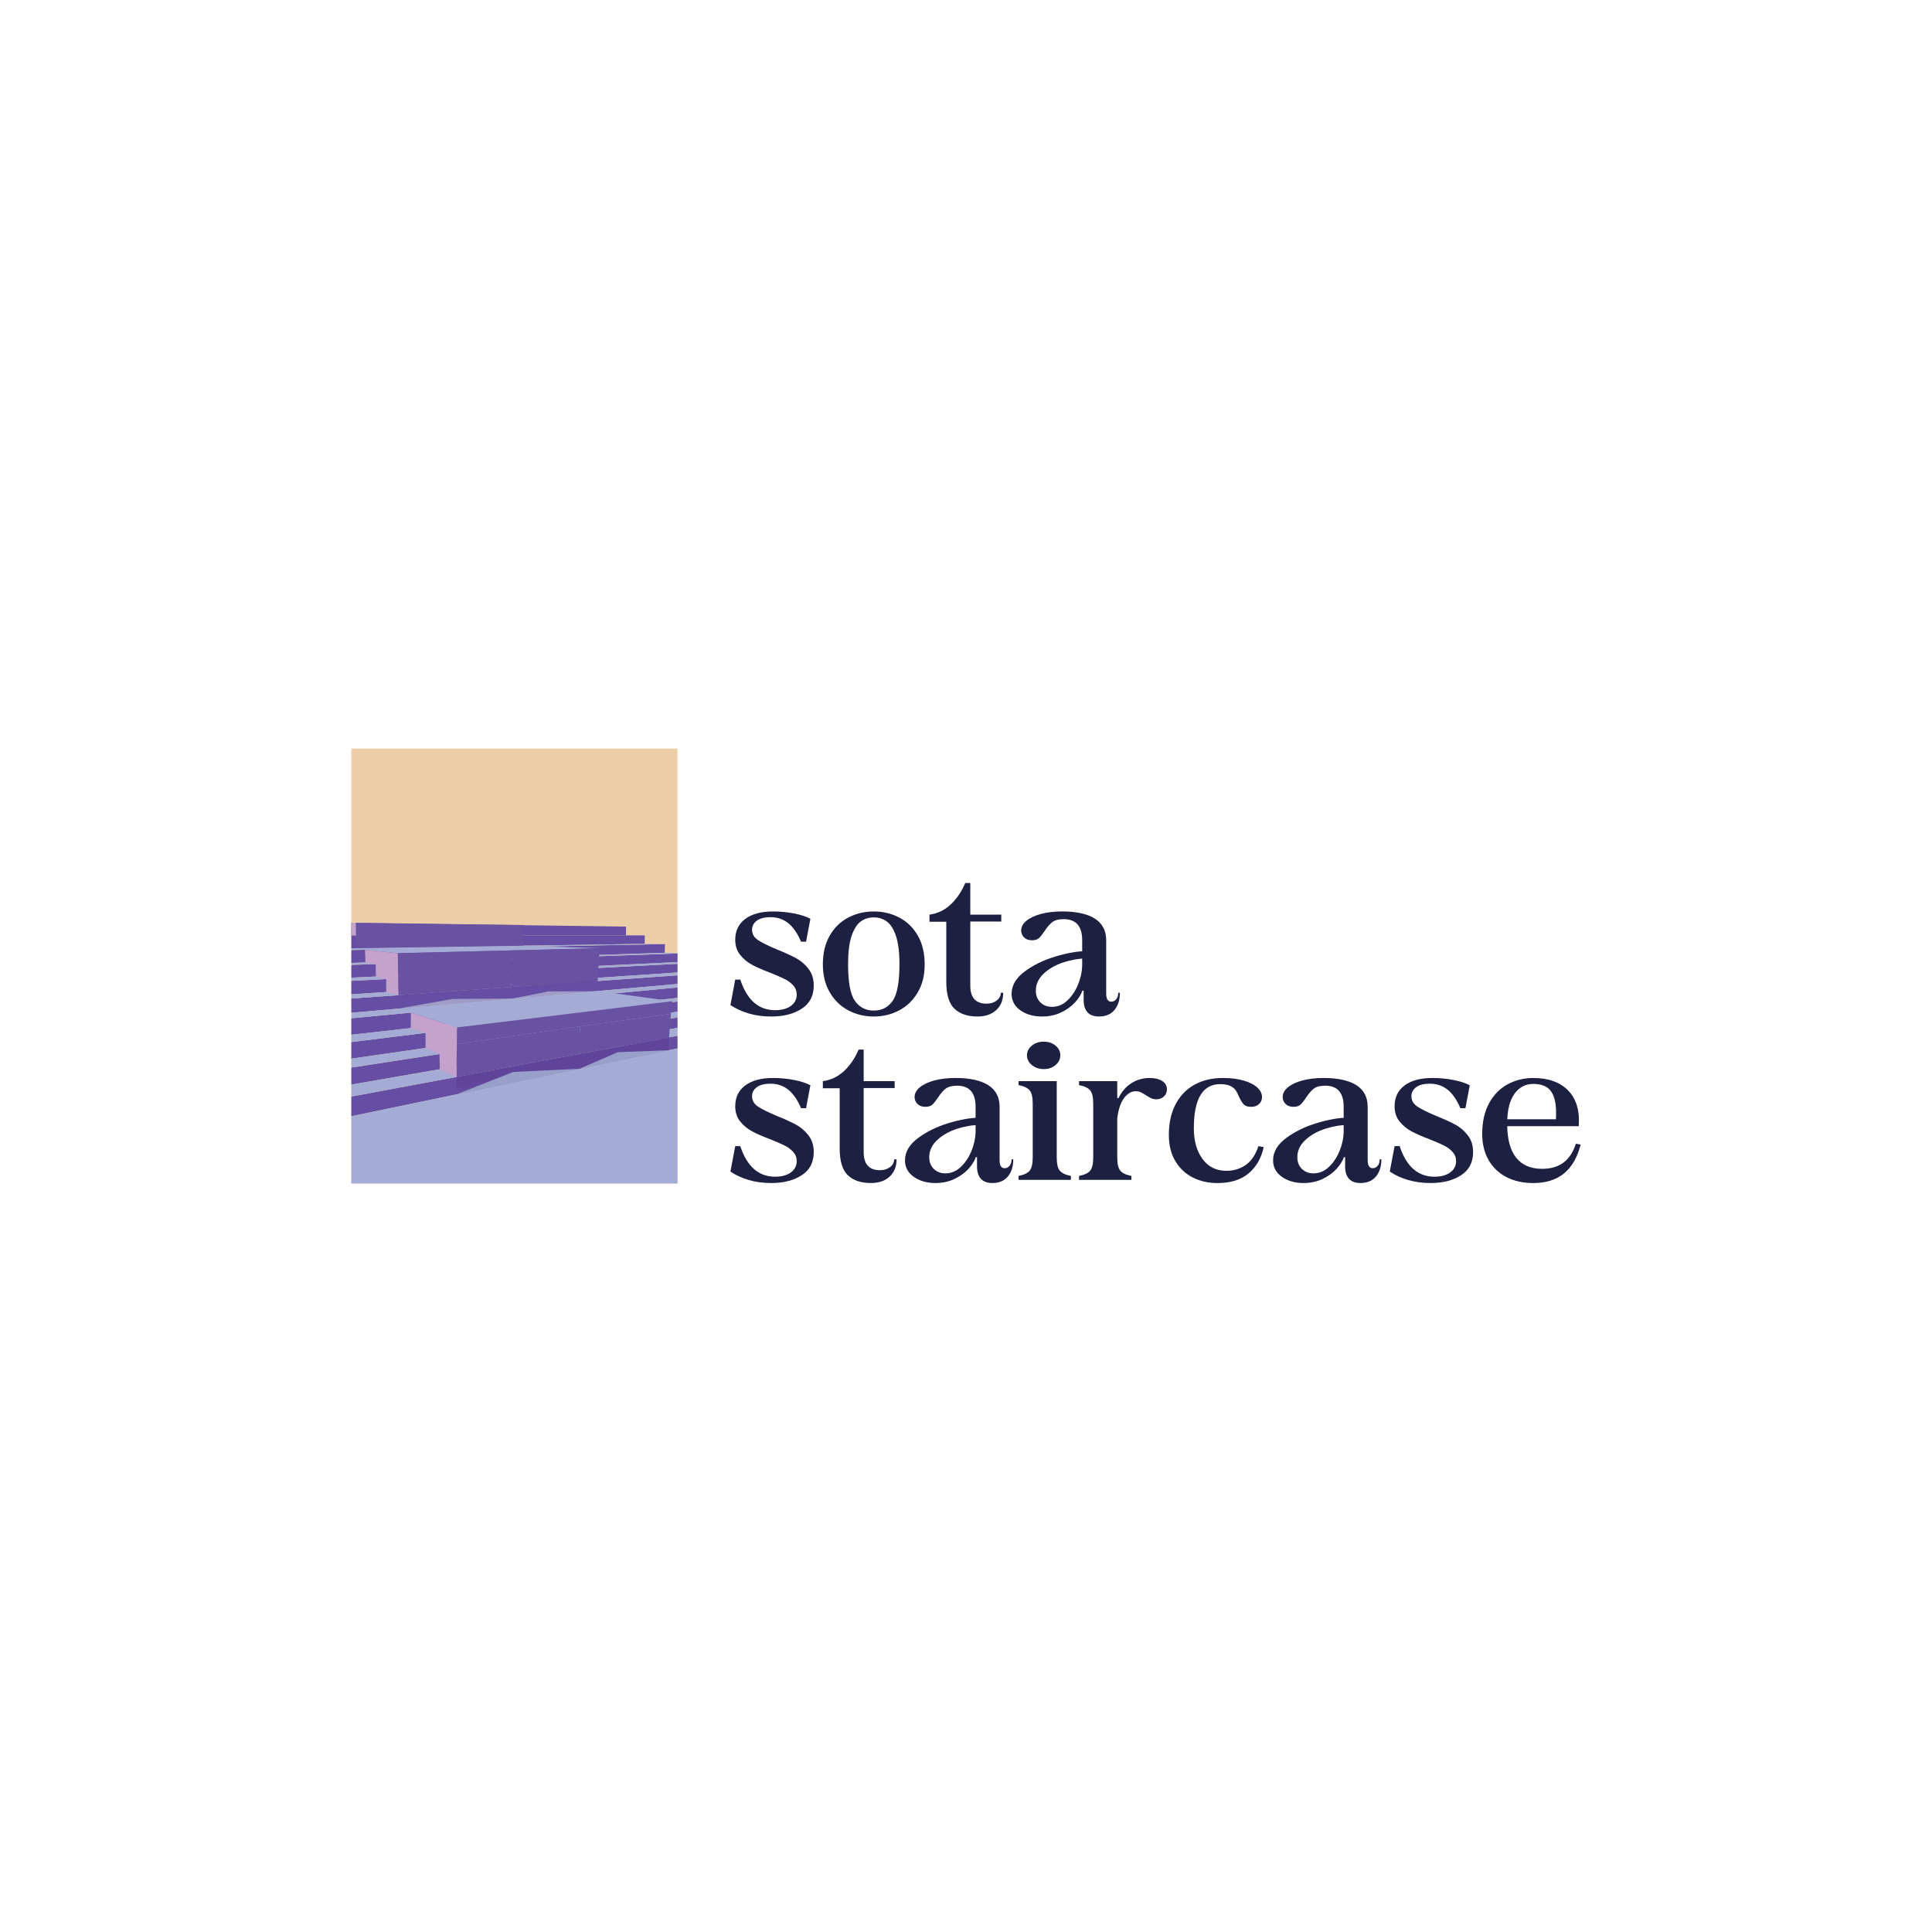
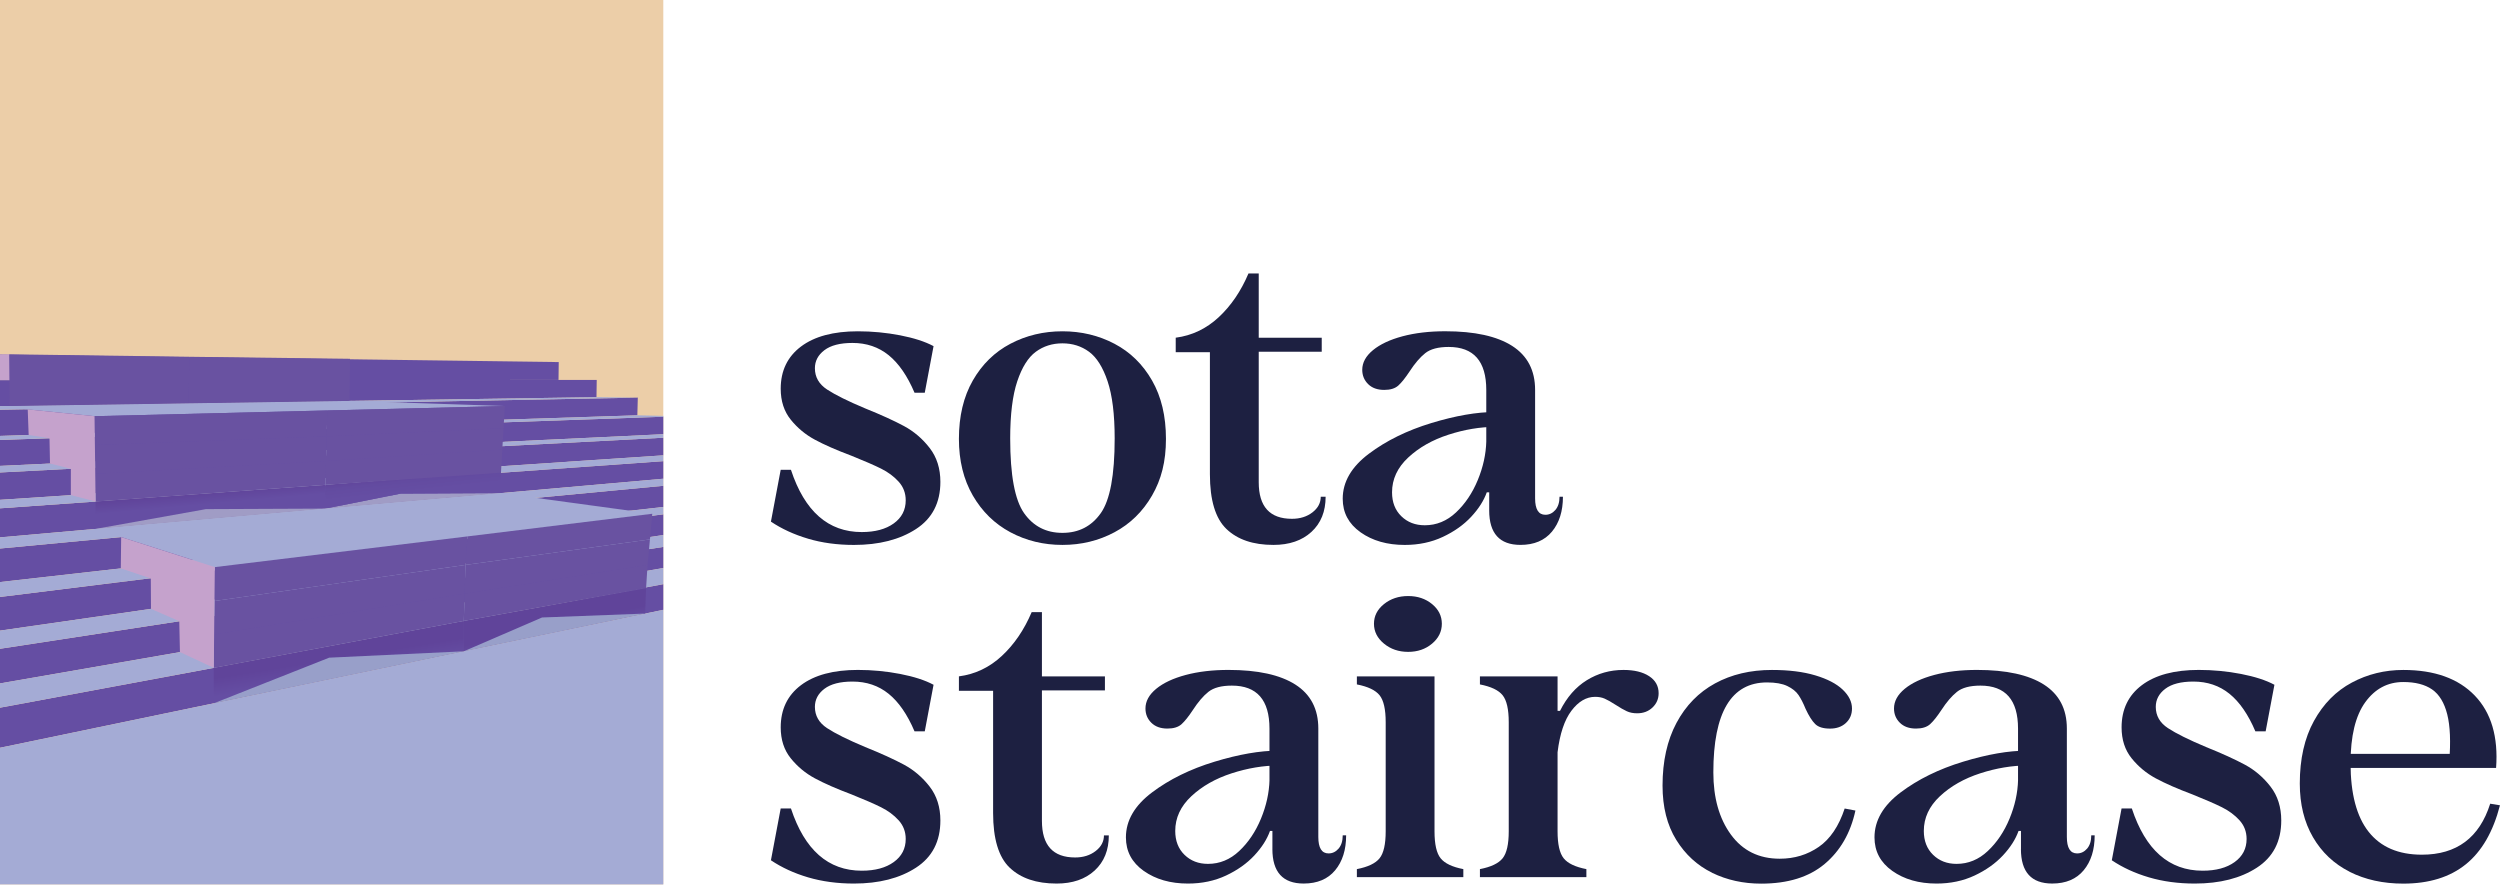
- <svg xmlns="http://www.w3.org/2000/svg" viewBox="0 0 2048 2048">
+ <svg xmlns="http://www.w3.org/2000/svg" viewBox="0 0 1303.14 461">
  <defs>
    <style>.cls-1{fill:#6952a1;}.cls-1,.cls-2,.cls-3,.cls-4,.cls-5,.cls-6,.cls-7,.cls-8,.cls-9,.cls-10,.cls-11,.cls-12,.cls-13{stroke-width:0px;}.cls-2{fill:url(#linear-gradient);}.cls-3{fill:#eccea8;}.cls-4{fill:#989fc9;}.cls-14{clip-path:url(#clippath-2);}.cls-5{fill:#1d2041;}.cls-15{isolation:isolate;}.cls-6{fill:#a4abd5;}.cls-7{fill:none;}.cls-16{clip-path:url(#clippath-1);}.cls-17{clip-path:url(#clippath-4);}.cls-8{fill:url(#linear-gradient-2);}.cls-9{fill:url(#linear-gradient-3);}.cls-18{clip-path:url(#clippath);}.cls-10{fill:#654ea3;}.cls-19{mix-blend-mode:luminosity;}.cls-20{clip-path:url(#clippath-3);}.cls-11{fill:#a09cc5;}.cls-12{fill:#c5a2cc;}.cls-21{clip-path:url(#clippath-5);}.cls-13{fill:url(#linear-gradient-4);}</style>
    <clipPath id="clippath">
-       <rect class="cls-7" x="372.43" y="793.5" width="345.75" height="461" />
+       <rect class="cls-7" x="0" width="345.75" height="461" />
    </clipPath>
    <clipPath id="clippath-1">
-       <rect class="cls-7" x="193.65" y="747.53" width="676" height="507" />
+       <rect class="cls-7" x="-178.78" y="-45.97" width="676" height="507" />
    </clipPath>
    <clipPath id="clippath-2">
-       <polygon class="cls-7" points="541.97 1058.61 479.77 1058.89 422.26 1069.19 422.26 1054.92 542.08 1046.22 541.97 1058.61" />
+       <polygon class="cls-7" points="169.54 265.11 107.34 265.39 49.83 275.69 49.83 261.42 169.65 252.72 169.54 265.11" />
    </clipPath>
-     <linearGradient id="linear-gradient" x1="-2157.94" y1="1531.69" x2="-2157.61" y2="1531.69" gradientTransform="translate(32593.08 -44177.5) rotate(-90) scale(20.96 -20.96)" gradientUnits="userSpaceOnUse">
+     <linearGradient id="linear-gradient" x1="-1240.86" y1="1027.19" x2="-1240.53" y2="1027.19" gradientTransform="translate(21644.15 -25744.93) rotate(-90) scale(20.96 -20.96)" gradientUnits="userSpaceOnUse">
      <stop offset="0" stop-color="#654ea3" />
      <stop offset=".1" stop-color="#654ea3" />
      <stop offset="1" stop-color="#60449a" />
    </linearGradient>
    <clipPath id="clippath-3">
-       <polygon class="cls-7" points="614.18 1133 544 1136.33 483.86 1160.1 483.86 1141.63 614.18 1117.15 614.18 1133" />
+       <polygon class="cls-7" points="241.75 339.5 171.57 342.83 111.43 366.6 111.43 348.13 241.75 323.65 241.75 339.5" />
    </clipPath>
-     <linearGradient id="linear-gradient-2" x1="-2153.38" y1="1559.97" x2="-2153.05" y2="1559.97" gradientTransform="translate(46485.75 -62268.46) rotate(-90) scale(29.45 -29.45)" gradientUnits="userSpaceOnUse">
+     <linearGradient id="linear-gradient-2" x1="-1238.02" y1="1037.39" x2="-1237.69" y2="1037.39" gradientTransform="translate(30724.87 -36107.16) rotate(-90) scale(29.45 -29.45)" gradientUnits="userSpaceOnUse">
      <stop offset="0" stop-color="#654ea3" />
      <stop offset=".79" stop-color="#61469c" />
      <stop offset="1" stop-color="#60449a" />
    </linearGradient>
    <clipPath id="clippath-4">
-       <polygon class="cls-7" points="708.72 1113.33 654.96 1115.38 614.18 1133 614.18 1117.15 709.21 1100.05 708.72 1113.33" />
+       <polygon class="cls-7" points="336.29 319.83 282.53 321.88 241.75 339.5 241.75 323.65 336.78 306.55 336.29 319.83" />
    </clipPath>
-     <linearGradient id="linear-gradient-3" x1="-2155.33" y1="1573.19" x2="-2155" y2="1573.19" gradientTransform="translate(52474.75 -69861.66) rotate(-90) scale(32.94 -32.94)" gradientUnits="userSpaceOnUse">
+     <linearGradient id="linear-gradient-3" x1="-1239.42" y1="1045.42" x2="-1239.09" y2="1045.42" gradientTransform="translate(34720.07 -40489.76) rotate(-90) scale(32.94 -32.94)" gradientUnits="userSpaceOnUse">
      <stop offset="0" stop-color="#654ea3" />
      <stop offset=".65" stop-color="#62499e" />
      <stop offset="1" stop-color="#60449a" />
    </linearGradient>
    <clipPath id="clippath-5">
-       <polygon class="cls-7" points="633.4 1050.53 581.23 1050.81 541.97 1058.61 542.08 1046.22 633.57 1039 633.4 1050.53" />
+       <polygon class="cls-7" points="260.97 257.03 208.8 257.31 169.54 265.11 169.65 252.72 261.14 245.5 260.97 257.03" />
    </clipPath>
-     <linearGradient id="linear-gradient-4" x1="-2156.46" y1="1560.45" x2="-2156.13" y2="1560.45" gradientTransform="translate(44286.96 -59334.84) rotate(-90) scale(28 -28)" gradientUnits="userSpaceOnUse">
+     <linearGradient id="linear-gradient-4" x1="-1242.72" y1="1040.77" x2="-1242.39" y2="1040.77" gradientTransform="translate(29361.37 -34539.78) rotate(-90) scale(28 -28)" gradientUnits="userSpaceOnUse">
      <stop offset="0" stop-color="#654ea3" />
      <stop offset=".63" stop-color="#634ba0" />
      <stop offset="1" stop-color="#60449a" />
    </linearGradient>
  </defs>
  <g class="cls-15">
    <g id="logos">
      <g id="alternate_horizontal">
        <g id="alt_horizontal_dark_on_trans">
          <g id="text" class="cls-19">
-             <path class="cls-5" d="M793.62,1074.29c-7.3-2.16-13.74-5.13-19.34-8.89l5.09-27h5.35c7.13,21.63,19.43,32.44,36.91,32.44,6.96,0,12.51-1.5,16.67-4.5,4.16-3,6.24-7.01,6.24-12.04,0-3.77-1.23-7.01-3.69-9.73-2.46-2.72-5.52-4.99-9.16-6.8-3.65-1.81-8.78-4.04-15.4-6.7-7.81-2.93-14.17-5.72-19.09-8.37-4.92-2.65-9.12-6.14-12.6-10.46-3.48-4.32-5.22-9.7-5.22-16.12,0-9.35,3.52-16.67,10.56-21.98,7.04-5.3,16.93-7.95,29.65-7.95,7.46,0,14.8.7,22.02,2.09,7.21,1.4,13.02,3.28,17.44,5.65l-4.58,24.28h-5.34c-3.73-8.79-8.23-15.31-13.49-19.57-5.26-4.25-11.54-6.38-18.84-6.38-6.45,0-11.33,1.26-14.64,3.77s-4.96,5.65-4.96,9.42c0,4.61,2.12,8.3,6.36,11.09,4.24,2.79,10.86,6.07,19.85,9.84,8.31,3.35,15.06,6.42,20.24,9.21,5.17,2.79,9.63,6.59,13.36,11.41,3.73,4.81,5.6,10.71,5.6,17.69,0,10.88-4.24,19.08-12.73,24.59-8.49,5.51-19.26,8.27-32.33,8.27-8.65,0-16.63-1.08-23.93-3.25Z" />
-             <path class="cls-5" d="M899.12,1070.95c-8.23-4.4-14.76-10.78-19.6-19.15-4.84-8.37-7.25-18.21-7.25-29.51,0-11.86,2.42-22.01,7.25-30.46,4.84-8.44,11.37-14.83,19.6-19.15,8.23-4.32,17.26-6.49,27.11-6.49s18.88,2.17,27.11,6.49c8.23,4.33,14.76,10.71,19.6,19.15,4.84,8.44,7.25,18.6,7.25,30.46s-2.42,21.14-7.25,29.51c-4.84,8.37-11.37,14.76-19.6,19.15-8.23,4.39-17.27,6.59-27.11,6.59s-18.88-2.2-27.11-6.59ZM946.21,1061c4.84-6.83,7.25-19.81,7.25-38.93,0-12.56-1.23-22.5-3.69-29.83-2.46-7.33-5.69-12.45-9.67-15.38-3.99-2.93-8.61-4.39-13.87-4.39s-9.89,1.46-13.87,4.39c-3.99,2.93-7.21,8.06-9.67,15.38-2.46,7.33-3.69,17.27-3.69,29.83,0,19.12,2.42,32.1,7.25,38.93,4.84,6.84,11.49,10.26,19.98,10.26s15.14-3.42,19.98-10.26Z" />
-             <path class="cls-5" d="M1011.75,1069.27c-5.77-5.51-8.65-15.03-8.65-28.57v-63.63h-17.82v-7.54c8.48-1.12,15.95-4.67,22.4-10.67,6.45-6,11.62-13.61,15.53-22.82h5.34v108.84c0,12.7,5.77,19.05,17.31,19.05,4.24,0,7.8-1.12,10.69-3.35,2.88-2.23,4.33-4.95,4.33-8.16h2.54c0,7.68-2.46,13.78-7.38,18.32-4.92,4.53-11.54,6.8-19.85,6.8-10.52,0-18.67-2.76-24.43-8.27ZM1012.01,969.53h49.38v7.33h-49.38v-7.33Z" />
-             <path class="cls-5" d="M1081.62,1070.95c-6.2-4.4-9.29-10.22-9.29-17.48,0-8.79,4.54-16.6,13.62-23.44,9.08-6.83,19.94-12.17,32.58-16.01,12.64-3.84,23.71-5.76,33.22-5.76l.25,7.75c-7.98,0-16.16,1.36-24.56,4.08-8.4,2.72-15.4,6.7-21,11.93-5.6,5.23-8.4,11.27-8.4,18.11,0,5.17,1.61,9.31,4.84,12.46,3.22,3.14,7.29,4.71,12.22,4.71,6.11,0,11.54-2.23,16.29-6.7,4.75-4.46,8.53-10.08,11.33-16.85,2.8-6.77,4.28-13.5,4.45-20.2h4.07v26.58h-3.82c-1.53,4.33-4.24,8.58-8.15,12.77-3.91,4.19-8.83,7.68-14.76,10.46-5.94,2.79-12.56,4.19-19.85,4.19-9.16,0-16.84-2.2-23.04-6.59ZM1148.69,1059.54v-11.09l-1.53-10.88v-40.82c0-14.93-6.53-22.4-19.6-22.4-5.43,0-9.51,1.08-12.22,3.24-2.72,2.17-5.43,5.34-8.15,9.52-2.21,3.35-4.16,5.79-5.85,7.33-1.7,1.54-4.16,2.3-7.38,2.3-3.56,0-6.36-1.01-8.4-3.04-2.04-2.02-3.05-4.5-3.05-7.43,0-3.77,1.87-7.19,5.6-10.26,3.73-3.07,8.87-5.47,15.4-7.22,6.53-1.74,13.96-2.62,22.27-2.62,15.27,0,26.89,2.55,34.87,7.64,7.97,5.1,11.96,12.74,11.96,22.92v56.52c0,5.72,1.78,8.58,5.35,8.58,2.04,0,3.77-.84,5.22-2.51,1.44-1.67,2.16-3.98,2.16-6.91h1.78c0,7.54-1.91,13.61-5.73,18.21-3.82,4.6-9.29,6.91-16.42,6.91-10.86,0-16.29-6-16.29-18Z" />
-             <path class="cls-5" d="M793.62,1250.82c-7.3-2.16-13.74-5.13-19.34-8.9l5.09-27h5.35c7.13,21.63,19.43,32.44,36.91,32.44,6.96,0,12.51-1.5,16.67-4.5,4.16-3,6.24-7.01,6.24-12.04,0-3.77-1.23-7.01-3.69-9.73-2.46-2.72-5.52-4.99-9.16-6.8-3.65-1.81-8.78-4.05-15.4-6.7-7.81-2.93-14.17-5.72-19.09-8.37-4.92-2.65-9.12-6.14-12.6-10.47-3.48-4.32-5.22-9.7-5.22-16.12,0-9.35,3.52-16.67,10.56-21.98,7.04-5.3,16.93-7.95,29.65-7.95,7.46,0,14.8.7,22.02,2.09,7.21,1.4,13.02,3.28,17.44,5.65l-4.58,24.28h-5.34c-3.73-8.79-8.23-15.31-13.49-19.57-5.26-4.26-11.54-6.38-18.84-6.38-6.45,0-11.33,1.26-14.64,3.77-3.31,2.51-4.96,5.65-4.96,9.42,0,4.6,2.12,8.3,6.36,11.09,4.24,2.79,10.86,6.07,19.85,9.84,8.31,3.35,15.06,6.42,20.24,9.21,5.17,2.79,9.63,6.59,13.36,11.41,3.73,4.81,5.6,10.71,5.6,17.69,0,10.88-4.24,19.08-12.73,24.59-8.49,5.51-19.26,8.27-32.33,8.27-8.65,0-16.63-1.08-23.93-3.24Z" />
-             <path class="cls-5" d="M898.74,1245.8c-5.77-5.51-8.65-15.04-8.65-28.57v-63.63h-17.82v-7.54c8.48-1.12,15.95-4.67,22.4-10.68,6.45-6,11.62-13.61,15.53-22.81h5.34v108.84c0,12.7,5.77,19.05,17.31,19.05,4.24,0,7.8-1.12,10.69-3.35,2.88-2.23,4.33-4.95,4.33-8.16h2.54c0,7.68-2.46,13.78-7.38,18.31-4.92,4.53-11.54,6.8-19.85,6.8-10.52,0-18.67-2.76-24.43-8.27ZM899,1146.06h49.38v7.33h-49.38v-7.33Z" />
-             <path class="cls-5" d="M968.61,1247.47c-6.2-4.4-9.29-10.22-9.29-17.48,0-8.79,4.54-16.6,13.62-23.44,9.08-6.83,19.94-12.17,32.58-16.01,12.64-3.84,23.71-5.76,33.22-5.76l.25,7.74c-7.98,0-16.16,1.36-24.56,4.08s-15.4,6.7-21,11.93c-5.6,5.23-8.4,11.27-8.4,18.11,0,5.16,1.61,9.31,4.84,12.45,3.22,3.14,7.29,4.71,12.22,4.71,6.11,0,11.54-2.23,16.29-6.7,4.75-4.46,8.53-10.08,11.33-16.85,2.8-6.77,4.28-13.5,4.46-20.2h4.07v26.58h-3.82c-1.53,4.33-4.24,8.58-8.14,12.77-3.91,4.19-8.83,7.68-14.76,10.47-5.94,2.79-12.56,4.19-19.85,4.19-9.16,0-16.84-2.2-23.04-6.59ZM1035.68,1236.07v-11.09l-1.53-10.88v-40.82c0-14.93-6.54-22.4-19.6-22.4-5.43,0-9.5,1.08-12.22,3.24-2.72,2.16-5.43,5.34-8.14,9.52-2.21,3.35-4.16,5.79-5.85,7.33-1.7,1.54-4.16,2.3-7.38,2.3-3.56,0-6.36-1.01-8.4-3.04-2.04-2.02-3.05-4.5-3.05-7.43,0-3.77,1.87-7.18,5.6-10.26,3.73-3.07,8.87-5.47,15.4-7.22,6.53-1.74,13.96-2.62,22.27-2.62,15.27,0,26.89,2.55,34.87,7.64,7.97,5.1,11.96,12.73,11.96,22.92v56.51c0,5.72,1.78,8.58,5.34,8.58,2.04,0,3.77-.84,5.22-2.51,1.44-1.67,2.16-3.98,2.16-6.91h1.78c0,7.54-1.91,13.61-5.73,18.21-3.82,4.6-9.29,6.91-16.42,6.91-10.86,0-16.29-6-16.29-18Z" />
-             <path class="cls-5" d="M1079.71,1250.72v-4.19c5.77-1.12,9.71-3,11.84-5.65,2.12-2.65,3.18-7.33,3.18-14.02v-56.93c0-6.7-1.06-11.37-3.18-14.02-2.12-2.65-6.07-4.53-11.84-5.65v-4.19h40.47v80.79c0,6.7,1.06,11.38,3.18,14.02,2.12,2.65,6.07,4.54,11.84,5.65v4.19h-55.49ZM1093.84,1129c-3.48-2.86-5.22-6.31-5.22-10.36s1.74-7.46,5.22-10.26c3.48-2.79,7.68-4.19,12.6-4.19s9.08,1.4,12.47,4.19c3.39,2.79,5.09,6.21,5.09,10.26s-1.7,7.5-5.09,10.36c-3.4,2.86-7.55,4.29-12.47,4.29s-9.12-1.43-12.6-4.29Z" />
-             <path class="cls-5" d="M1143.85,1250.72v-4.19c5.77-1.12,9.71-3,11.84-5.65,2.12-2.65,3.18-7.33,3.18-14.02v-56.93c0-6.7-1.06-11.37-3.18-14.02-2.12-2.65-6.07-4.53-11.84-5.65v-4.19h40.47v80.79c0,6.7,1.06,11.38,3.18,14.02,2.12,2.65,6.07,4.54,11.84,5.65v4.19h-55.49ZM1178.73,1164.06h6.87c3.56-7.12,8.23-12.45,14-16.01,5.77-3.56,12.13-5.34,19.09-5.34,5.6,0,10.05,1.08,13.36,3.24,3.31,2.17,4.96,5.13,4.96,8.9,0,2.93-1.06,5.41-3.18,7.43-2.12,2.02-4.8,3.03-8.02,3.03-2.04,0-3.82-.35-5.35-1.05-1.53-.7-3.48-1.81-5.85-3.35-2.38-1.53-4.29-2.62-5.73-3.24-1.44-.63-3.1-.94-4.96-.94-4.58,0-8.7,2.41-12.34,7.22-3.65,4.81-6.07,12.04-7.25,21.66h-5.6v-21.56Z" />
-             <path class="cls-5" d="M1264.88,1248.42c-7.72-3.77-13.96-9.49-18.71-17.16-4.75-7.67-7.13-17.09-7.13-28.26,0-12.7,2.42-23.58,7.25-32.65,4.84-9.07,11.54-15.94,20.11-20.62,8.57-4.67,18.45-7.01,29.65-7.01,8.82,0,16.37.94,22.65,2.83,6.28,1.88,11.03,4.36,14.25,7.43,3.22,3.07,4.84,6.35,4.84,9.84,0,3.07-1.06,5.58-3.18,7.54-2.12,1.96-4.88,2.93-8.27,2.93-3.56,0-6.15-.8-7.76-2.41-1.61-1.6-3.27-4.22-4.96-7.85-1.19-2.93-2.42-5.34-3.69-7.22-1.27-1.88-3.23-3.45-5.85-4.71-2.63-1.26-6.15-1.88-10.56-1.88-18.67,0-28,15.63-28,46.89,0,13.26,3.05,24.07,9.16,32.44,6.11,8.37,14.59,12.56,25.45,12.56,7.64,0,14.42-2.06,20.36-6.17,5.94-4.11,10.44-10.78,13.49-19.99l5.6,1.05c-2.54,11.72-7.89,21-16.04,27.84-8.15,6.84-19.18,10.26-33.09,10.26-9.33,0-17.86-1.88-25.58-5.65Z" />
-             <path class="cls-5" d="M1358.81,1247.47c-6.2-4.4-9.29-10.22-9.29-17.48,0-8.79,4.54-16.6,13.62-23.44,9.08-6.83,19.94-12.17,32.58-16.01,12.64-3.84,23.71-5.76,33.22-5.76l.25,7.74c-7.98,0-16.16,1.36-24.56,4.08-8.4,2.72-15.4,6.7-21,11.93-5.6,5.23-8.4,11.27-8.4,18.11,0,5.16,1.61,9.31,4.84,12.45,3.22,3.14,7.29,4.71,12.22,4.71,6.11,0,11.54-2.23,16.29-6.7,4.75-4.46,8.53-10.08,11.33-16.85,2.8-6.77,4.28-13.5,4.45-20.2h4.07v26.58h-3.82c-1.53,4.33-4.24,8.58-8.15,12.77-3.91,4.19-8.83,7.68-14.76,10.47-5.94,2.79-12.56,4.19-19.85,4.19-9.16,0-16.84-2.2-23.04-6.59ZM1425.88,1236.07v-11.09l-1.53-10.88v-40.82c0-14.93-6.53-22.4-19.6-22.4-5.43,0-9.51,1.08-12.22,3.24-2.72,2.16-5.43,5.34-8.15,9.52-2.21,3.35-4.16,5.79-5.85,7.33-1.7,1.54-4.16,2.3-7.38,2.3-3.56,0-6.36-1.01-8.4-3.04-2.04-2.02-3.05-4.5-3.05-7.43,0-3.77,1.87-7.18,5.6-10.26,3.73-3.07,8.87-5.47,15.4-7.22,6.53-1.74,13.96-2.62,22.27-2.62,15.27,0,26.89,2.55,34.87,7.64,7.97,5.1,11.96,12.73,11.96,22.92v56.51c0,5.72,1.78,8.58,5.34,8.58,2.04,0,3.77-.84,5.22-2.51,1.44-1.67,2.16-3.98,2.16-6.91h1.78c0,7.54-1.91,13.61-5.73,18.21s-9.29,6.91-16.42,6.91c-10.86,0-16.29-6-16.29-18Z" />
-             <path class="cls-5" d="M1492.56,1250.82c-7.3-2.16-13.75-5.13-19.34-8.9l5.09-27h5.35c7.13,21.63,19.43,32.44,36.91,32.44,6.96,0,12.51-1.5,16.67-4.5,4.16-3,6.24-7.01,6.24-12.04,0-3.77-1.23-7.01-3.69-9.73-2.46-2.72-5.52-4.99-9.16-6.8-3.65-1.81-8.78-4.05-15.4-6.7-7.81-2.93-14.17-5.72-19.09-8.37-4.92-2.65-9.12-6.14-12.6-10.47-3.48-4.32-5.22-9.7-5.22-16.12,0-9.35,3.52-16.67,10.56-21.98,7.04-5.3,16.93-7.95,29.65-7.95,7.46,0,14.8.7,22.02,2.09,7.21,1.4,13.02,3.28,17.44,5.65l-4.58,24.28h-5.35c-3.73-8.79-8.23-15.31-13.49-19.57-5.26-4.26-11.54-6.38-18.83-6.38-6.45,0-11.33,1.26-14.64,3.77-3.31,2.51-4.96,5.65-4.96,9.42,0,4.6,2.12,8.3,6.36,11.09,4.24,2.79,10.86,6.07,19.85,9.84,8.31,3.35,15.06,6.42,20.24,9.21,5.17,2.79,9.63,6.59,13.36,11.41,3.73,4.81,5.6,10.71,5.6,17.69,0,10.88-4.24,19.08-12.73,24.59-8.49,5.51-19.26,8.27-32.33,8.27-8.65,0-16.63-1.08-23.93-3.24Z" />
-             <path class="cls-5" d="M1597.17,1247.89c-8.15-4.11-14.51-10.12-19.09-18-4.58-7.88-6.87-17.2-6.87-27.94,0-12.84,2.46-23.72,7.38-32.65,4.92-8.93,11.49-15.59,19.73-19.99,8.23-4.4,17.18-6.59,26.85-6.59,16.29,0,28.72,4.47,37.29,13.4,8.57,8.93,12.26,21.49,11.07,37.68h-84v-7.33h65.92l-6.36,4.19c.85-10.47.51-18.73-1.02-24.8-1.53-6.07-4.16-10.39-7.89-12.98-3.73-2.58-8.74-3.87-15.02-3.87-8.15,0-14.76,3.53-19.85,10.57-5.09,7.05-7.64,17.62-7.64,31.71,0,15.91,3.14,27.84,9.42,35.79,6.28,7.95,15.53,11.93,27.74,11.93,18.16,0,30.04-8.86,35.63-26.58l5.09.84c-3.56,13.81-9.5,24.07-17.82,30.77-8.32,6.7-19.18,10.05-32.58,10.05-10.52,0-19.85-2.06-28-6.17Z" />
+             <path class="cls-5" d="M421.19,280.79c-7.3-2.16-13.74-5.13-19.34-8.89l5.09-27h5.35c7.13,21.63,19.43,32.44,36.91,32.44,6.96,0,12.51-1.5,16.67-4.5,4.16-3,6.24-7.01,6.24-12.04,0-3.77-1.23-7.01-3.69-9.73-2.46-2.72-5.52-4.99-9.16-6.8-3.65-1.81-8.78-4.04-15.4-6.7-7.81-2.93-14.17-5.72-19.09-8.37-4.92-2.65-9.12-6.14-12.6-10.46-3.48-4.32-5.22-9.7-5.22-16.12,0-9.35,3.52-16.67,10.56-21.98,7.04-5.3,16.93-7.95,29.65-7.95,7.46,0,14.8.7,22.02,2.09,7.21,1.4,13.02,3.28,17.44,5.65l-4.58,24.28h-5.34c-3.73-8.79-8.23-15.31-13.49-19.57-5.26-4.25-11.54-6.38-18.84-6.38-6.45,0-11.33,1.26-14.64,3.77s-4.96,5.65-4.96,9.42c0,4.61,2.12,8.3,6.36,11.09,4.24,2.79,10.86,6.07,19.85,9.84,8.31,3.35,15.06,6.42,20.24,9.21,5.17,2.79,9.63,6.59,13.36,11.41,3.73,4.81,5.6,10.71,5.6,17.69,0,10.88-4.24,19.08-12.73,24.59-8.49,5.51-19.26,8.27-32.33,8.27-8.65,0-16.63-1.08-23.93-3.25Z" />
+             <path class="cls-5" d="M526.69,277.45c-8.23-4.4-14.76-10.78-19.6-19.15-4.84-8.37-7.25-18.21-7.25-29.51,0-11.86,2.42-22.01,7.25-30.46,4.84-8.44,11.37-14.83,19.6-19.15,8.23-4.32,17.26-6.49,27.11-6.49s18.88,2.17,27.11,6.49c8.23,4.33,14.76,10.71,19.6,19.15,4.84,8.44,7.25,18.6,7.25,30.46s-2.42,21.14-7.25,29.51c-4.84,8.37-11.37,14.76-19.6,19.15-8.23,4.39-17.27,6.59-27.11,6.59s-18.88-2.2-27.11-6.59ZM573.78,267.5c4.84-6.83,7.25-19.81,7.25-38.93,0-12.56-1.23-22.5-3.69-29.83-2.46-7.33-5.69-12.45-9.67-15.38-3.99-2.93-8.61-4.39-13.87-4.39s-9.89,1.46-13.87,4.39c-3.99,2.93-7.21,8.06-9.67,15.38-2.46,7.33-3.69,17.27-3.69,29.83,0,19.12,2.42,32.1,7.25,38.93,4.84,6.84,11.49,10.26,19.98,10.26s15.14-3.42,19.98-10.26Z" />
+             <path class="cls-5" d="M639.32,275.77c-5.77-5.51-8.65-15.03-8.65-28.57v-63.63h-17.82v-7.54c8.48-1.12,15.95-4.67,22.4-10.67,6.45-6,11.62-13.61,15.53-22.82h5.34v108.84c0,12.7,5.77,19.05,17.31,19.05,4.24,0,7.8-1.12,10.69-3.35,2.88-2.23,4.33-4.95,4.33-8.16h2.54c0,7.68-2.46,13.78-7.38,18.32-4.92,4.53-11.54,6.8-19.85,6.8-10.52,0-18.67-2.76-24.43-8.27ZM639.58,176.03h49.38v7.33h-49.38v-7.33Z" />
+             <path class="cls-5" d="M709.19,277.45c-6.2-4.4-9.29-10.22-9.29-17.48,0-8.79,4.54-16.6,13.62-23.44,9.08-6.83,19.94-12.17,32.58-16.01,12.64-3.84,23.71-5.76,33.22-5.76l.25,7.75c-7.98,0-16.16,1.36-24.56,4.08-8.4,2.72-15.4,6.7-21,11.93-5.6,5.23-8.4,11.27-8.4,18.11,0,5.17,1.61,9.31,4.84,12.46,3.22,3.14,7.29,4.71,12.22,4.71,6.11,0,11.54-2.23,16.29-6.7,4.75-4.46,8.53-10.08,11.33-16.85,2.8-6.77,4.28-13.5,4.45-20.2h4.07v26.58h-3.82c-1.53,4.33-4.24,8.58-8.15,12.77-3.91,4.19-8.83,7.68-14.76,10.46-5.94,2.79-12.56,4.19-19.85,4.19-9.16,0-16.84-2.2-23.04-6.59ZM776.26,266.04v-11.09l-1.53-10.88v-40.82c0-14.93-6.53-22.4-19.6-22.4-5.43,0-9.51,1.08-12.22,3.24-2.72,2.17-5.43,5.34-8.15,9.52-2.21,3.35-4.16,5.79-5.85,7.33-1.7,1.54-4.16,2.3-7.38,2.3-3.56,0-6.36-1.01-8.4-3.04-2.04-2.02-3.05-4.5-3.05-7.43,0-3.77,1.87-7.19,5.6-10.26,3.73-3.07,8.87-5.47,15.4-7.22,6.53-1.74,13.96-2.62,22.27-2.62,15.27,0,26.89,2.55,34.87,7.64,7.97,5.1,11.96,12.74,11.96,22.92v56.52c0,5.72,1.78,8.58,5.35,8.58,2.04,0,3.77-.84,5.22-2.51,1.44-1.67,2.16-3.98,2.16-6.91h1.78c0,7.54-1.91,13.61-5.73,18.21-3.82,4.6-9.29,6.91-16.42,6.91-10.86,0-16.29-6-16.29-18Z" />
+             <path class="cls-5" d="M421.19,457.32c-7.3-2.16-13.74-5.13-19.34-8.9l5.09-27h5.35c7.13,21.63,19.43,32.44,36.91,32.44,6.96,0,12.51-1.5,16.67-4.5,4.16-3,6.24-7.01,6.24-12.04,0-3.77-1.23-7.01-3.69-9.73-2.46-2.72-5.52-4.99-9.16-6.8-3.65-1.81-8.78-4.05-15.4-6.7-7.81-2.93-14.17-5.72-19.09-8.37-4.92-2.65-9.12-6.14-12.6-10.47-3.48-4.32-5.22-9.7-5.22-16.12,0-9.35,3.52-16.67,10.56-21.98,7.04-5.3,16.93-7.95,29.65-7.95,7.46,0,14.8.7,22.02,2.09,7.21,1.4,13.02,3.28,17.44,5.65l-4.58,24.28h-5.34c-3.73-8.79-8.23-15.31-13.49-19.57-5.26-4.26-11.54-6.38-18.84-6.38-6.45,0-11.33,1.26-14.64,3.77-3.31,2.51-4.96,5.65-4.96,9.42,0,4.6,2.12,8.3,6.36,11.09,4.24,2.79,10.86,6.07,19.85,9.84,8.31,3.35,15.06,6.42,20.24,9.21,5.17,2.79,9.63,6.59,13.36,11.41,3.73,4.81,5.6,10.71,5.6,17.69,0,10.88-4.24,19.08-12.73,24.59-8.49,5.51-19.26,8.27-32.33,8.27-8.65,0-16.63-1.08-23.93-3.24Z" />
+             <path class="cls-5" d="M526.31,452.3c-5.77-5.51-8.65-15.04-8.65-28.57v-63.63h-17.82v-7.54c8.48-1.12,15.95-4.67,22.4-10.68,6.45-6,11.62-13.61,15.53-22.81h5.34v108.84c0,12.7,5.77,19.05,17.31,19.05,4.24,0,7.8-1.12,10.69-3.35,2.88-2.23,4.33-4.95,4.33-8.16h2.54c0,7.68-2.46,13.78-7.38,18.31-4.92,4.53-11.54,6.8-19.85,6.8-10.52,0-18.67-2.76-24.43-8.27ZM526.57,352.56h49.38v7.33h-49.38v-7.33Z" />
+             <path class="cls-5" d="M596.18,453.97c-6.2-4.4-9.29-10.22-9.29-17.48,0-8.79,4.54-16.6,13.62-23.44,9.08-6.83,19.94-12.17,32.58-16.01,12.64-3.84,23.71-5.76,33.22-5.76l.25,7.74c-7.98,0-16.16,1.36-24.56,4.08s-15.4,6.7-21,11.93c-5.6,5.23-8.4,11.27-8.4,18.11,0,5.16,1.61,9.31,4.84,12.45,3.22,3.14,7.29,4.71,12.22,4.71,6.11,0,11.54-2.23,16.29-6.7,4.75-4.46,8.53-10.08,11.33-16.85,2.8-6.77,4.28-13.5,4.46-20.2h4.07v26.58h-3.82c-1.53,4.33-4.24,8.58-8.14,12.77-3.91,4.19-8.83,7.68-14.76,10.47-5.94,2.79-12.56,4.19-19.85,4.19-9.16,0-16.84-2.2-23.04-6.59ZM663.25,442.57v-11.09l-1.53-10.88v-40.82c0-14.93-6.54-22.4-19.6-22.4-5.43,0-9.5,1.08-12.22,3.24-2.72,2.16-5.43,5.34-8.14,9.52-2.21,3.35-4.16,5.79-5.85,7.33-1.7,1.54-4.16,2.3-7.38,2.3-3.56,0-6.36-1.01-8.4-3.04-2.04-2.02-3.05-4.5-3.05-7.43,0-3.77,1.87-7.18,5.6-10.26,3.73-3.07,8.87-5.47,15.4-7.22,6.53-1.74,13.96-2.62,22.27-2.62,15.27,0,26.89,2.55,34.87,7.64,7.97,5.1,11.96,12.73,11.96,22.92v56.51c0,5.72,1.78,8.58,5.34,8.58,2.04,0,3.77-.84,5.22-2.51,1.44-1.67,2.16-3.98,2.16-6.91h1.78c0,7.54-1.91,13.61-5.73,18.21-3.82,4.6-9.29,6.91-16.42,6.91-10.86,0-16.29-6-16.29-18Z" />
+             <path class="cls-5" d="M707.28,457.22v-4.19c5.77-1.12,9.71-3,11.84-5.65,2.12-2.65,3.18-7.33,3.18-14.02v-56.93c0-6.7-1.06-11.37-3.18-14.02-2.12-2.65-6.07-4.53-11.84-5.65v-4.19h40.47v80.79c0,6.7,1.06,11.38,3.18,14.02,2.12,2.65,6.07,4.54,11.84,5.65v4.19h-55.49ZM721.41,335.5c-3.48-2.86-5.22-6.31-5.22-10.36s1.74-7.46,5.22-10.26c3.48-2.79,7.68-4.19,12.6-4.19s9.08,1.4,12.47,4.19c3.39,2.79,5.09,6.21,5.09,10.26s-1.7,7.5-5.09,10.36c-3.4,2.86-7.55,4.29-12.47,4.29s-9.12-1.43-12.6-4.29Z" />
+             <path class="cls-5" d="M771.42,457.22v-4.19c5.77-1.12,9.71-3,11.84-5.65,2.12-2.65,3.18-7.33,3.18-14.02v-56.93c0-6.7-1.06-11.37-3.18-14.02-2.12-2.65-6.07-4.53-11.84-5.65v-4.19h40.47v80.79c0,6.7,1.06,11.38,3.18,14.02,2.12,2.65,6.07,4.54,11.84,5.65v4.19h-55.49ZM806.29,370.56h6.87c3.56-7.12,8.23-12.45,14-16.01,5.77-3.56,12.13-5.34,19.09-5.34,5.6,0,10.05,1.08,13.36,3.24,3.31,2.17,4.96,5.13,4.96,8.9,0,2.93-1.06,5.41-3.18,7.43-2.12,2.02-4.8,3.03-8.02,3.03-2.04,0-3.82-.35-5.35-1.05-1.53-.7-3.48-1.81-5.85-3.35-2.38-1.53-4.29-2.62-5.73-3.24-1.44-.63-3.1-.94-4.96-.94-4.58,0-8.7,2.41-12.34,7.22-3.65,4.81-6.07,12.04-7.25,21.66h-5.6v-21.56Z" />
+             <path class="cls-5" d="M892.45,454.92c-7.72-3.77-13.96-9.49-18.71-17.16-4.75-7.67-7.13-17.09-7.13-28.26,0-12.7,2.42-23.58,7.25-32.65,4.84-9.07,11.54-15.94,20.11-20.62,8.57-4.67,18.45-7.01,29.65-7.01,8.82,0,16.37.94,22.65,2.83,6.28,1.88,11.03,4.36,14.25,7.43,3.22,3.07,4.84,6.35,4.84,9.84,0,3.07-1.06,5.58-3.18,7.54-2.12,1.96-4.88,2.93-8.27,2.93-3.56,0-6.15-.8-7.76-2.41-1.61-1.6-3.27-4.22-4.96-7.85-1.19-2.93-2.42-5.34-3.69-7.22-1.27-1.88-3.23-3.45-5.85-4.71-2.63-1.26-6.15-1.88-10.56-1.88-18.67,0-28,15.63-28,46.89,0,13.26,3.05,24.07,9.16,32.44,6.11,8.37,14.59,12.56,25.45,12.56,7.64,0,14.42-2.06,20.36-6.17,5.94-4.11,10.44-10.78,13.49-19.99l5.6,1.05c-2.54,11.72-7.89,21-16.04,27.84-8.15,6.84-19.18,10.26-33.09,10.26-9.33,0-17.86-1.88-25.58-5.65Z" />
+             <path class="cls-5" d="M986.38,453.97c-6.2-4.4-9.29-10.22-9.29-17.48,0-8.79,4.54-16.6,13.62-23.44,9.08-6.83,19.94-12.17,32.58-16.01,12.64-3.84,23.71-5.76,33.22-5.76l.25,7.74c-7.98,0-16.16,1.36-24.56,4.08-8.4,2.72-15.4,6.7-21,11.93-5.6,5.23-8.4,11.27-8.4,18.11,0,5.16,1.61,9.31,4.84,12.45,3.22,3.14,7.29,4.71,12.22,4.71,6.11,0,11.54-2.23,16.29-6.7,4.75-4.46,8.53-10.08,11.33-16.85,2.8-6.77,4.28-13.5,4.45-20.2h4.07v26.58h-3.82c-1.53,4.33-4.24,8.58-8.15,12.77-3.91,4.19-8.83,7.68-14.76,10.47-5.94,2.79-12.56,4.19-19.85,4.19-9.16,0-16.84-2.2-23.04-6.59ZM1053.44,442.57v-11.09l-1.53-10.88v-40.82c0-14.93-6.53-22.4-19.6-22.4-5.43,0-9.51,1.08-12.22,3.24-2.72,2.16-5.43,5.34-8.15,9.52-2.21,3.35-4.16,5.79-5.85,7.33-1.7,1.54-4.16,2.3-7.38,2.3-3.56,0-6.36-1.01-8.4-3.04-2.04-2.02-3.05-4.5-3.05-7.43,0-3.77,1.87-7.18,5.6-10.26,3.73-3.07,8.87-5.47,15.4-7.22,6.53-1.74,13.96-2.62,22.27-2.62,15.27,0,26.89,2.55,34.87,7.64,7.97,5.1,11.96,12.73,11.96,22.92v56.51c0,5.72,1.78,8.58,5.34,8.58,2.04,0,3.77-.84,5.22-2.51,1.44-1.67,2.16-3.98,2.16-6.91h1.78c0,7.54-1.91,13.61-5.73,18.21s-9.29,6.91-16.42,6.91c-10.86,0-16.29-6-16.29-18Z" />
+             <path class="cls-5" d="M1120.13,457.32c-7.3-2.16-13.75-5.13-19.34-8.9l5.09-27h5.35c7.13,21.63,19.43,32.44,36.91,32.44,6.96,0,12.51-1.5,16.67-4.5,4.16-3,6.24-7.01,6.24-12.04,0-3.77-1.23-7.01-3.69-9.73-2.46-2.72-5.52-4.99-9.16-6.8-3.65-1.81-8.78-4.05-15.4-6.7-7.81-2.93-14.17-5.72-19.09-8.37-4.92-2.65-9.12-6.14-12.6-10.47-3.48-4.32-5.22-9.7-5.22-16.12,0-9.35,3.52-16.67,10.56-21.98,7.04-5.3,16.93-7.95,29.65-7.95,7.46,0,14.8.7,22.02,2.09,7.21,1.4,13.02,3.28,17.44,5.65l-4.58,24.28h-5.35c-3.73-8.79-8.23-15.31-13.49-19.57-5.26-4.26-11.54-6.38-18.83-6.38-6.45,0-11.33,1.26-14.64,3.77-3.31,2.51-4.96,5.65-4.96,9.42,0,4.6,2.12,8.3,6.36,11.09,4.24,2.79,10.86,6.07,19.85,9.84,8.31,3.35,15.06,6.42,20.24,9.21,5.17,2.79,9.63,6.59,13.36,11.41,3.73,4.81,5.6,10.71,5.6,17.69,0,10.88-4.24,19.08-12.73,24.59-8.49,5.51-19.26,8.27-32.33,8.27-8.65,0-16.63-1.08-23.93-3.24Z" />
+             <path class="cls-5" d="M1224.74,454.39c-8.15-4.11-14.51-10.12-19.09-18-4.58-7.88-6.87-17.2-6.87-27.94,0-12.84,2.46-23.72,7.38-32.65,4.92-8.93,11.49-15.59,19.73-19.99,8.23-4.4,17.18-6.59,26.85-6.59,16.29,0,28.72,4.47,37.29,13.4,8.57,8.93,12.26,21.49,11.07,37.68h-84v-7.33h65.92l-6.36,4.19c.85-10.47.51-18.73-1.02-24.8-1.53-6.07-4.16-10.39-7.89-12.98-3.73-2.58-8.74-3.87-15.02-3.87-8.15,0-14.76,3.53-19.85,10.57-5.09,7.05-7.64,17.62-7.64,31.71,0,15.91,3.14,27.84,9.42,35.79,6.28,7.95,15.53,11.93,27.74,11.93,18.16,0,30.04-8.86,35.63-26.58l5.09.84c-3.56,13.81-9.5,24.07-17.82,30.77-8.32,6.7-19.18,10.05-32.58,10.05-10.52,0-19.85-2.06-28-6.17Z" />
          </g>
          <g id="logo">
            <g class="cls-18">
              <g class="cls-16">
-                 <rect class="cls-3" x="193.65" y="747.53" width="676" height="507" />
-                 <polygon class="cls-10" points="193.65 1195.68 193.65 1220.46 866.89 1080.44 867.46 1070.19 193.65 1195.68" />
-                 <polygon class="cls-10" points="193.65 1159.13 193.65 1180.83 842.04 1068.02 842.45 1059.5 193.65 1159.13" />
-                 <polygon class="cls-10" points="193.65 1126.94 193.65 1147.96 817.49 1058.1 817.5 1049.23 193.65 1126.94" />
-                 <polygon class="cls-10" points="193.65 1096.33 193.65 1117.14 793.81 1049.19 794.14 1039.54 193.65 1096.33" />
-                 <polygon class="cls-10" points="193.65 1071.18 193.65 1089.4 770.48 1038.42 770.89 1030.14 193.65 1071.18" />
-                 <polygon class="cls-10" points="193.65 1049.15 193.65 1066.03 747.55 1028.88 747.85 1020.11 193.65 1049.15" />
-                 <polygon class="cls-10" points="193.65 1029.1 193.65 1044.9 725.82 1019.47 726.03 1010.44 193.65 1029.1" />
-                 <polygon class="cls-10" points="193.65 1010.47 193.65 1026.51 704.65 1009.99 704.89 1000.76 193.65 1010.47" />
-                 <polygon class="cls-10" points="193.65 991.72 193.65 1007.89 683.35 1000.53 683.48 991.54 193.65 991.72" />
-                 <polygon class="cls-10" points="193.65 991.72 663.56 991.55 663.67 982.24 193.65 975.95 193.65 991.72" />
-                 <polygon class="cls-6" points="193.65 1180.83 193.65 1195.68 867.46 1070.19 842.04 1068.02 193.65 1180.83" />
-                 <polygon class="cls-6" points="193.65 1147.96 193.65 1159.13 842.45 1059.5 817.5 1058.1 193.65 1147.96" />
-                 <polygon class="cls-6" points="193.65 1117.14 193.65 1126.94 817.5 1049.23 793.81 1049.19 193.65 1117.14" />
-                 <polygon class="cls-6" points="193.65 1089.4 193.65 1096.33 794.14 1039.54 770.48 1038.42 193.65 1089.4" />
-                 <polygon class="cls-6" points="193.65 1066.03 193.65 1071.18 770.89 1030.14 747.55 1028.88 193.65 1066.03" />
-                 <polygon class="cls-6" points="193.65 1044.9 193.65 1049.15 747.85 1020.11 725.82 1019.47 193.65 1044.9" />
-                 <polygon class="cls-6" points="193.65 1026.51 193.65 1029.1 726.03 1010.44 704.65 1009.99 193.65 1026.51" />
-                 <polygon class="cls-6" points="193.65 1220.46 193.65 1254.53 869.65 1254.53 869.65 1079.86 193.65 1220.46" />
-                 <polygon class="cls-6" points="193.65 1007.89 193.65 1010.47 704.89 1000.76 683.34 1000.53 193.65 1007.89" />
+                 <rect class="cls-3" x="-178.78" y="-45.97" width="676" height="507" />
+                 <polygon class="cls-10" points="-178.78 402.18 -178.78 426.96 494.46 286.94 495.03 276.69 -178.78 402.18" />
+                 <polygon class="cls-10" points="-178.78 365.63 -178.78 387.33 469.6 274.52 470.02 266 -178.78 365.63" />
+                 <polygon class="cls-10" points="-178.78 333.44 -178.78 354.46 445.06 264.6 445.07 255.73 -178.78 333.44" />
+                 <polygon class="cls-10" points="-178.78 302.83 -178.78 323.64 421.38 255.69 421.71 246.04 -178.78 302.83" />
+                 <polygon class="cls-10" points="-178.78 277.68 -178.78 295.9 398.05 244.92 398.46 236.64 -178.78 277.68" />
+                 <polygon class="cls-10" points="-178.78 255.65 -178.78 272.53 375.12 235.38 375.42 226.61 -178.78 255.65" />
+                 <polygon class="cls-10" points="-178.78 235.6 -178.78 251.4 353.39 225.97 353.6 216.94 -178.78 235.6" />
+                 <polygon class="cls-10" points="-178.78 216.97 -178.78 233.01 332.22 216.49 332.46 207.26 -178.78 216.97" />
+                 <polygon class="cls-10" points="-178.78 198.22 -178.78 214.39 310.92 207.03 311.05 198.04 -178.78 198.22" />
+                 <polygon class="cls-10" points="-178.78 198.22 291.13 198.05 291.24 188.74 -178.78 182.45 -178.78 198.22" />
+                 <polygon class="cls-6" points="-178.78 387.33 -178.78 402.18 495.03 276.69 469.6 274.52 -178.78 387.33" />
+                 <polygon class="cls-6" points="-178.78 354.46 -178.78 365.63 470.02 266 445.07 264.6 -178.78 354.46" />
+                 <polygon class="cls-6" points="-178.78 323.64 -178.78 333.44 445.07 255.73 421.38 255.69 -178.78 323.64" />
+                 <polygon class="cls-6" points="-178.78 295.9 -178.78 302.83 421.71 246.04 398.05 244.92 -178.78 295.9" />
+                 <polygon class="cls-6" points="-178.78 272.53 -178.78 277.68 398.46 236.64 375.12 235.38 -178.78 272.53" />
+                 <polygon class="cls-6" points="-178.78 251.4 -178.78 255.65 375.42 226.61 353.39 225.97 -178.78 251.4" />
+                 <polygon class="cls-6" points="-178.78 233.01 -178.78 235.6 353.6 216.94 332.22 216.49 -178.78 233.01" />
+                 <polygon class="cls-6" points="-178.78 426.96 -178.78 461.03 497.22 461.03 497.22 286.36 -178.78 426.96" />
+                 <polygon class="cls-6" points="-178.78 214.39 -178.78 216.97 332.46 207.26 310.91 207.03 -178.78 214.39" />
                <g class="cls-14">
-                   <rect class="cls-2" x="421.47" y="1040.88" width="121.4" height="33.65" transform="translate(-93.15 47.64) rotate(-5.16)" />
+                   <rect class="cls-2" x="49.04" y="247.38" width="121.4" height="33.65" transform="translate(-23.31 10.94) rotate(-5.16)" />
                </g>
                <g class="cls-20">
-                   <rect class="cls-8" x="481.26" y="1106.96" width="135.53" height="63.33" transform="translate(-175.8 103) rotate(-9.25)" />
+                   <rect class="cls-8" x="108.83" y="313.46" width="135.53" height="63.33" transform="translate(-53.15 32.86) rotate(-9.25)" />
                </g>
                <g class="cls-17">
-                   <rect class="cls-9" x="611.74" y="1090.14" width="99.91" height="52.77" transform="translate(-226.35 170.04) rotate(-12.52)" />
+                   <rect class="cls-9" x="239.31" y="296.64" width="99.91" height="52.77" transform="translate(-63.16 70.41) rotate(-12.52)" />
                </g>
-                 <polygon class="cls-4" points="483.86 1160.1 544 1136.33 614.18 1133 483.86 1160.1" />
-                 <polygon class="cls-11" points="422.26 1069.19 479.77 1058.89 541.97 1058.61 422.26 1069.19" />
-                 <polygon class="cls-11" points="541.97 1058.61 581.23 1050.81 633.4 1050.53 541.97 1058.61" />
+                 <polygon class="cls-4" points="111.43 366.6 171.57 342.83 241.75 339.5 111.43 366.6" />
+                 <polygon class="cls-11" points="49.83 275.69 107.34 265.39 169.54 265.11 49.83 275.69" />
+                 <polygon class="cls-11" points="169.54 265.11 208.8 257.31 260.97 257.03 169.54 265.11" />
                <g class="cls-21">
-                   <rect class="cls-13" x="541.19" y="1034.15" width="93.17" height="29.31" transform="translate(-108.92 68.97) rotate(-6.15)" />
+                   <rect class="cls-13" x="168.76" y="240.65" width="93.17" height="29.31" transform="translate(-26.1 24.53) rotate(-6.15)" />
                </g>
-                 <polygon class="cls-4" points="614.18 1133 654.96 1115.38 708.72 1113.33 614.18 1133" />
-                 <polygon class="cls-6" points="712.44 1061.3 484.41 1089.06 422.26 1069.19 633.4 1050.53 712.44 1061.3" />
-                 <polygon class="cls-6" points="635.57 1005.15 421.71 1010.44 370.51 1005.23 554.61 1002.46 635.57 1005.15" />
-                 <polygon class="cls-1" points="615.01 1087.97 484.23 1106.77 484.41 1089.11 616.1 1073.1 615.01 1087.97" />
-                 <polygon class="cls-1" points="542.69 1020.97 421.9 1025.46 421.71 1010.44 543.1 1007.44 542.69 1020.97" />
-                 <polygon class="cls-1" points="542.35 1033.8 422.08 1040.47 421.9 1025.46 542.69 1020.97 542.35 1033.8" />
-                 <polygon class="cls-1" points="542.08 1046.22 422.26 1054.92 422.08 1040.47 542.35 1033.8 542.08 1046.22" />
-                 <polygon class="cls-1" points="634.9 1016.67 542.69 1020.97 543.1 1007.44 635.57 1005.15 634.9 1016.67" />
-                 <polygon class="cls-1" points="634.25 1027.84 542.35 1033.8 542.69 1020.97 634.9 1016.67 634.25 1027.84" />
-                 <polygon class="cls-1" points="633.57 1039.9 542.08 1046.22 542.35 1033.8 634.25 1027.84 633.57 1039.9" />
-                 <polygon class="cls-1" points="614.67 1102.92 484.05 1124.19 484.23 1106.77 614.99 1087.97 614.67 1102.92" />
-                 <polygon class="cls-1" points="711.22 1074.66 614.99 1087.97 616.1 1073.1 712.44 1061.3 711.22 1074.66" />
-                 <polygon class="cls-1" points="709.97 1087.97 614.67 1102.92 615.01 1087.97 711.22 1074.66 709.97 1087.97" />
-                 <polygon class="cls-1" points="709.21 1100.05 614.18 1117.15 614.67 1102.92 709.97 1087.97 709.21 1100.05" />
-                 <polygon class="cls-1" points="614.18 1117.15 483.86 1141.63 484.05 1124.19 614.67 1102.92 614.18 1117.15" />
-                 <polygon class="cls-12" points="483.86 1141.63 466.22 1133.41 465.88 1117.32 451.15 1110.87 451.04 1095.01 435.4 1089.77 435.59 1073.45 484.41 1089.11 483.86 1141.63" />
-                 <polygon class="cls-12" points="422.26 1054.92 409.36 1051.57 409.37 1037.85 398.49 1035.12 398.23 1021.93 387.37 1020.25 386.88 1006.9 421.71 1010.44 422.26 1054.92" />
-                 <polygon class="cls-1" points="470.65 1003.73 377.46 1005.13 377.21 978.18 471.19 979.47 470.65 1003.73" />
-                 <polygon class="cls-1" points="554.61 1002.46 470.65 1003.73 471.19 979.47 554.87 980.52 554.61 1002.46" />
-                 <polygon class="cls-12" points="377.34 991.65 368.45 991.66 368.08 978.28 377.21 978.18 377.34 991.65" />
+                 <polygon class="cls-4" points="241.75 339.5 282.53 321.88 336.29 319.83 241.75 339.5" />
+                 <polygon class="cls-6" points="340 267.8 111.98 295.56 49.83 275.69 260.97 257.03 340 267.8" />
+                 <polygon class="cls-6" points="263.14 211.65 49.28 216.94 -1.92 211.73 182.18 208.96 263.14 211.65" />
+                 <polygon class="cls-1" points="242.58 294.47 111.8 313.27 111.98 295.61 243.66 279.6 242.58 294.47" />
+                 <polygon class="cls-1" points="170.26 227.47 49.47 231.96 49.28 216.94 170.67 213.94 170.26 227.47" />
+                 <polygon class="cls-1" points="169.91 240.3 49.65 246.97 49.47 231.96 170.26 227.47 169.91 240.3" />
+                 <polygon class="cls-1" points="169.65 252.72 49.83 261.42 49.65 246.97 169.91 240.3 169.65 252.72" />
+                 <polygon class="cls-1" points="262.47 223.17 170.26 227.47 170.67 213.94 263.14 211.65 262.47 223.17" />
+                 <polygon class="cls-1" points="261.82 234.34 169.91 240.3 170.26 227.47 262.47 223.17 261.82 234.34" />
+                 <polygon class="cls-1" points="261.14 246.4 169.65 252.72 169.91 240.3 261.82 234.34 261.14 246.4" />
+                 <polygon class="cls-1" points="242.24 309.42 111.62 330.69 111.8 313.27 242.56 294.47 242.24 309.42" />
+                 <polygon class="cls-1" points="338.79 281.16 242.56 294.47 243.67 279.6 340 267.8 338.79 281.16" />
+                 <polygon class="cls-1" points="337.54 294.47 242.24 309.42 242.58 294.47 338.79 281.16 337.54 294.47" />
+                 <polygon class="cls-1" points="336.78 306.55 241.75 323.65 242.24 309.42 337.54 294.47 336.78 306.55" />
+                 <polygon class="cls-1" points="241.75 323.65 111.43 348.13 111.62 330.69 242.24 309.42 241.75 323.65" />
+                 <polygon class="cls-12" points="111.43 348.13 93.79 339.91 93.45 323.82 78.71 317.37 78.61 301.51 62.97 296.27 63.16 279.95 111.98 295.61 111.43 348.13" />
+                 <polygon class="cls-12" points="49.83 261.42 36.93 258.07 36.94 244.35 26.06 241.62 25.8 228.43 14.94 226.75 14.45 213.4 49.28 216.94 49.83 261.42" />
+                 <polygon class="cls-1" points="98.22 210.23 5.03 211.63 4.78 184.68 98.76 185.97 98.22 210.23" />
+                 <polygon class="cls-1" points="182.18 208.96 98.22 210.23 98.76 185.97 182.44 187.02 182.18 208.96" />
+                 <polygon class="cls-12" points="4.91 198.15 -3.98 198.16 -4.35 184.78 4.78 184.68 4.91 198.15" />
              </g>
            </g>
          </g>
        </g>
      </g>
    </g>
  </g>
</svg>
